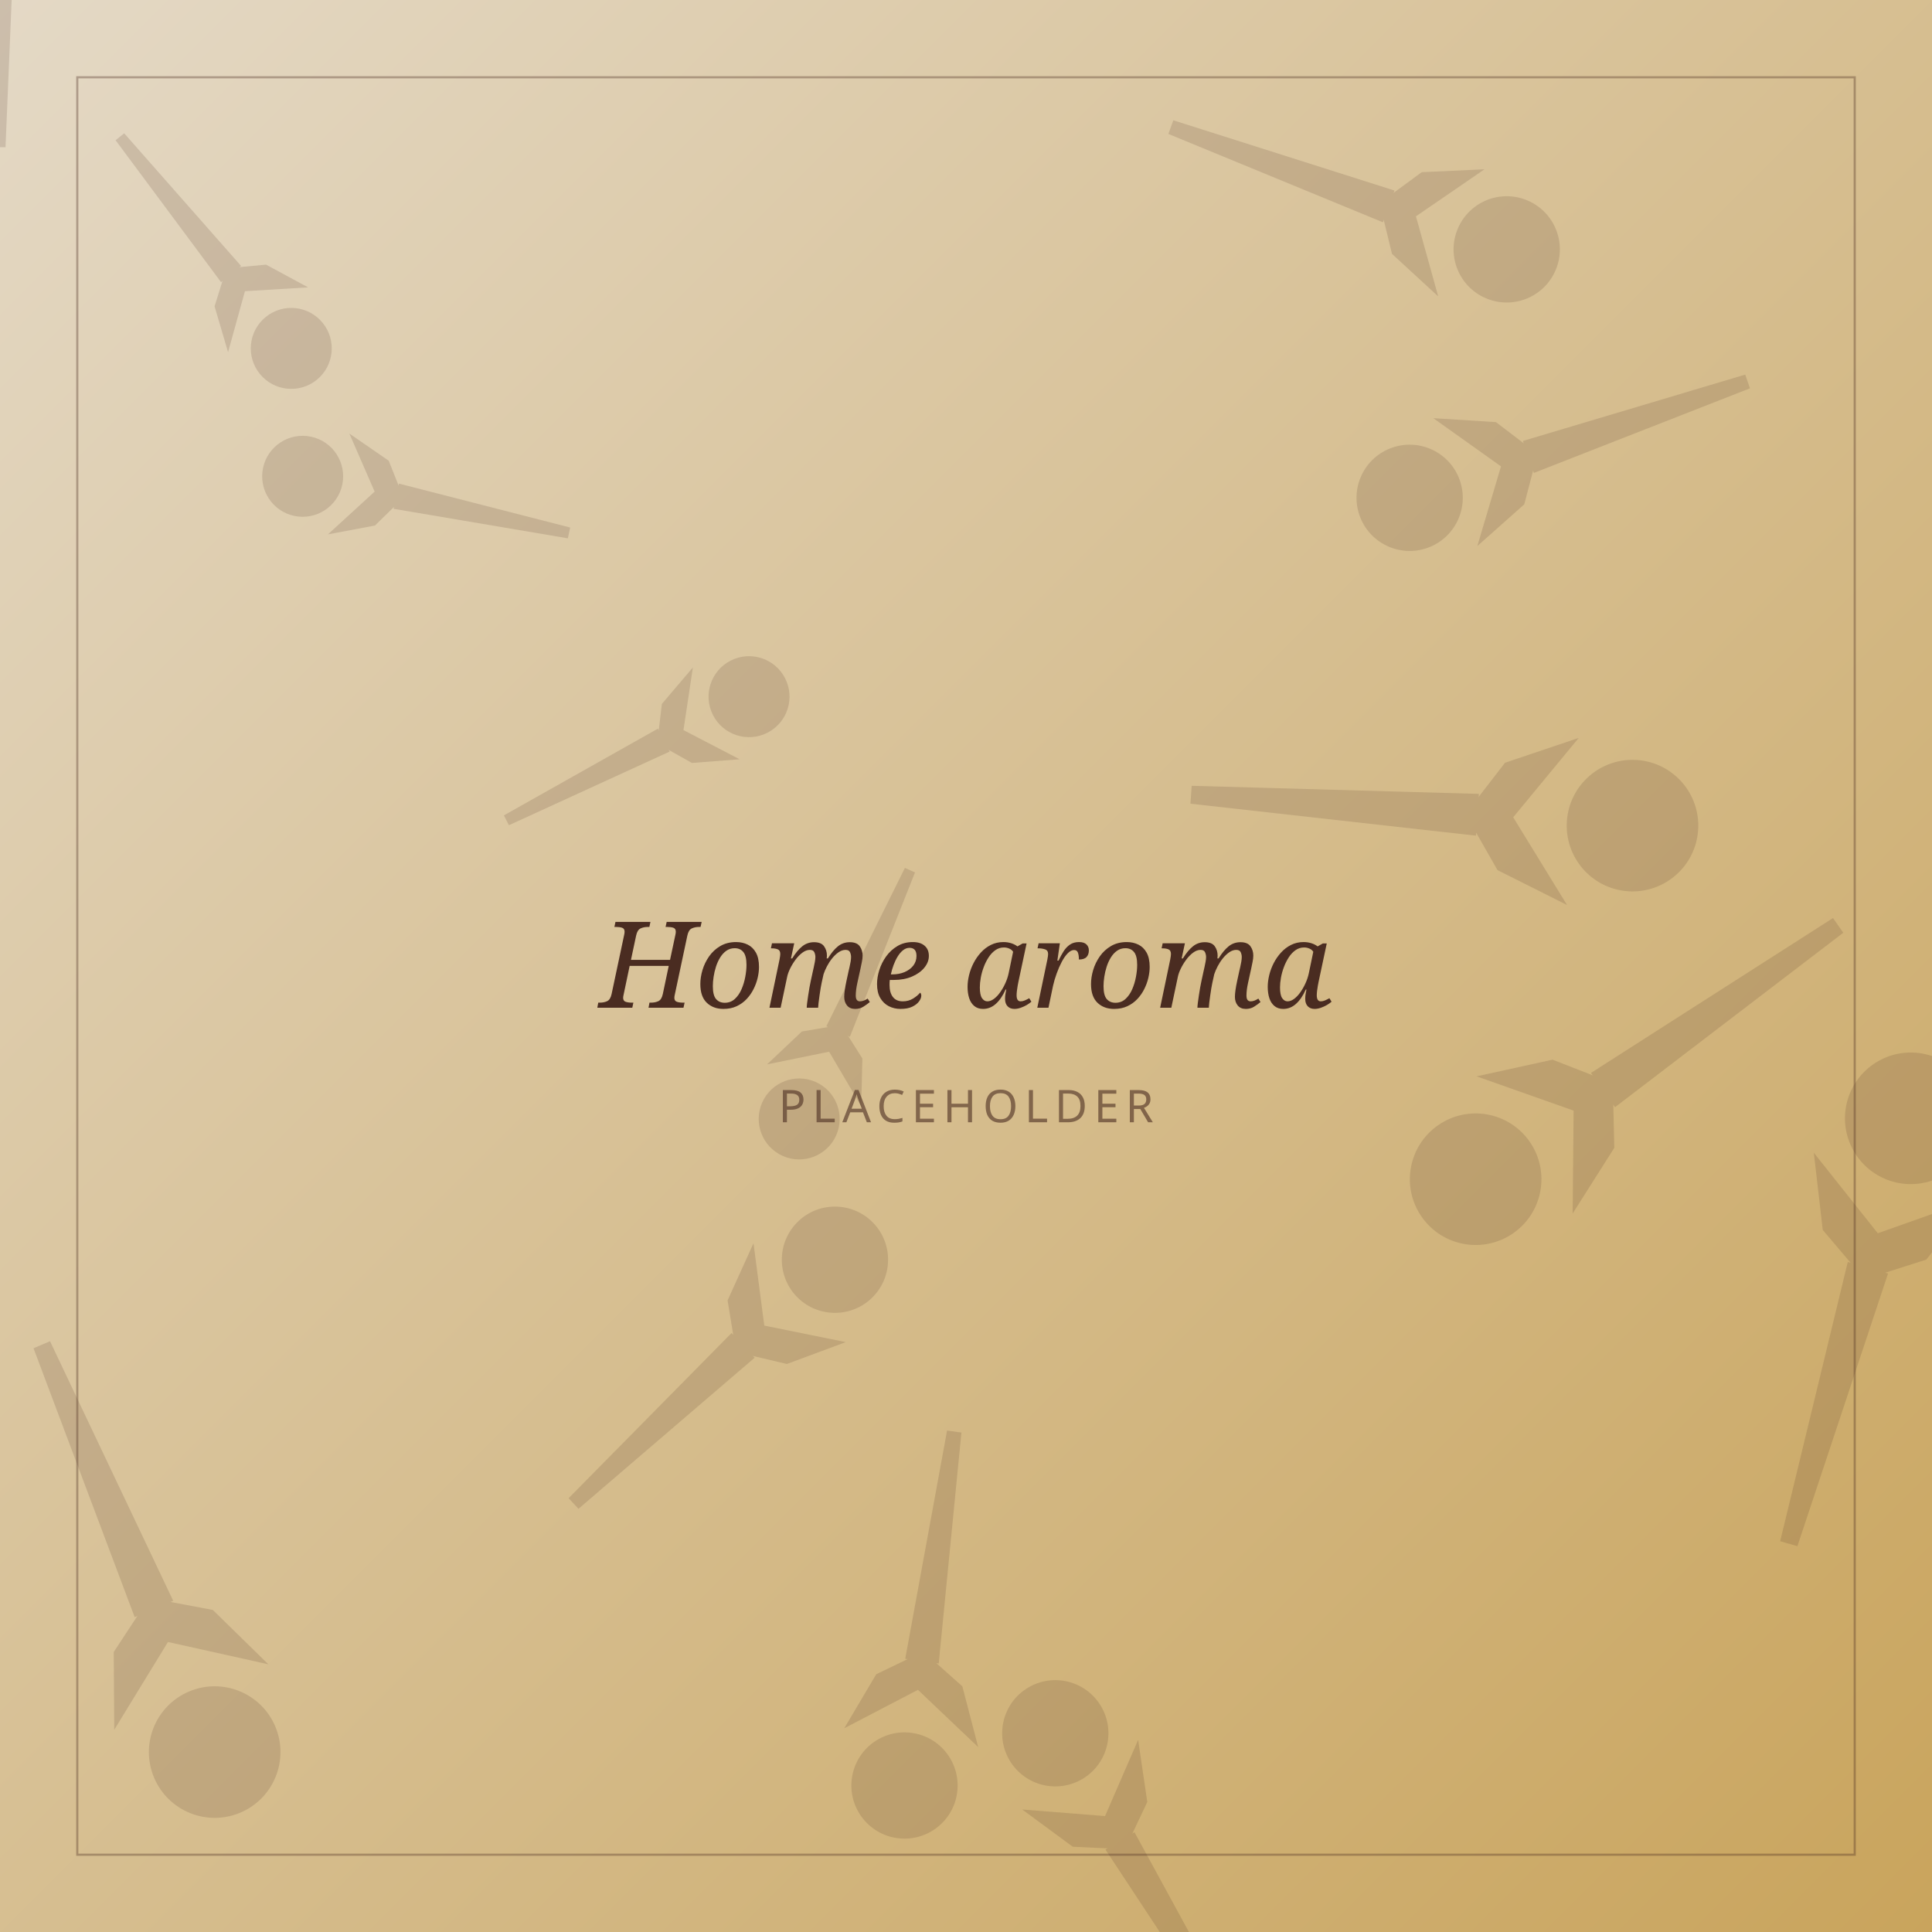
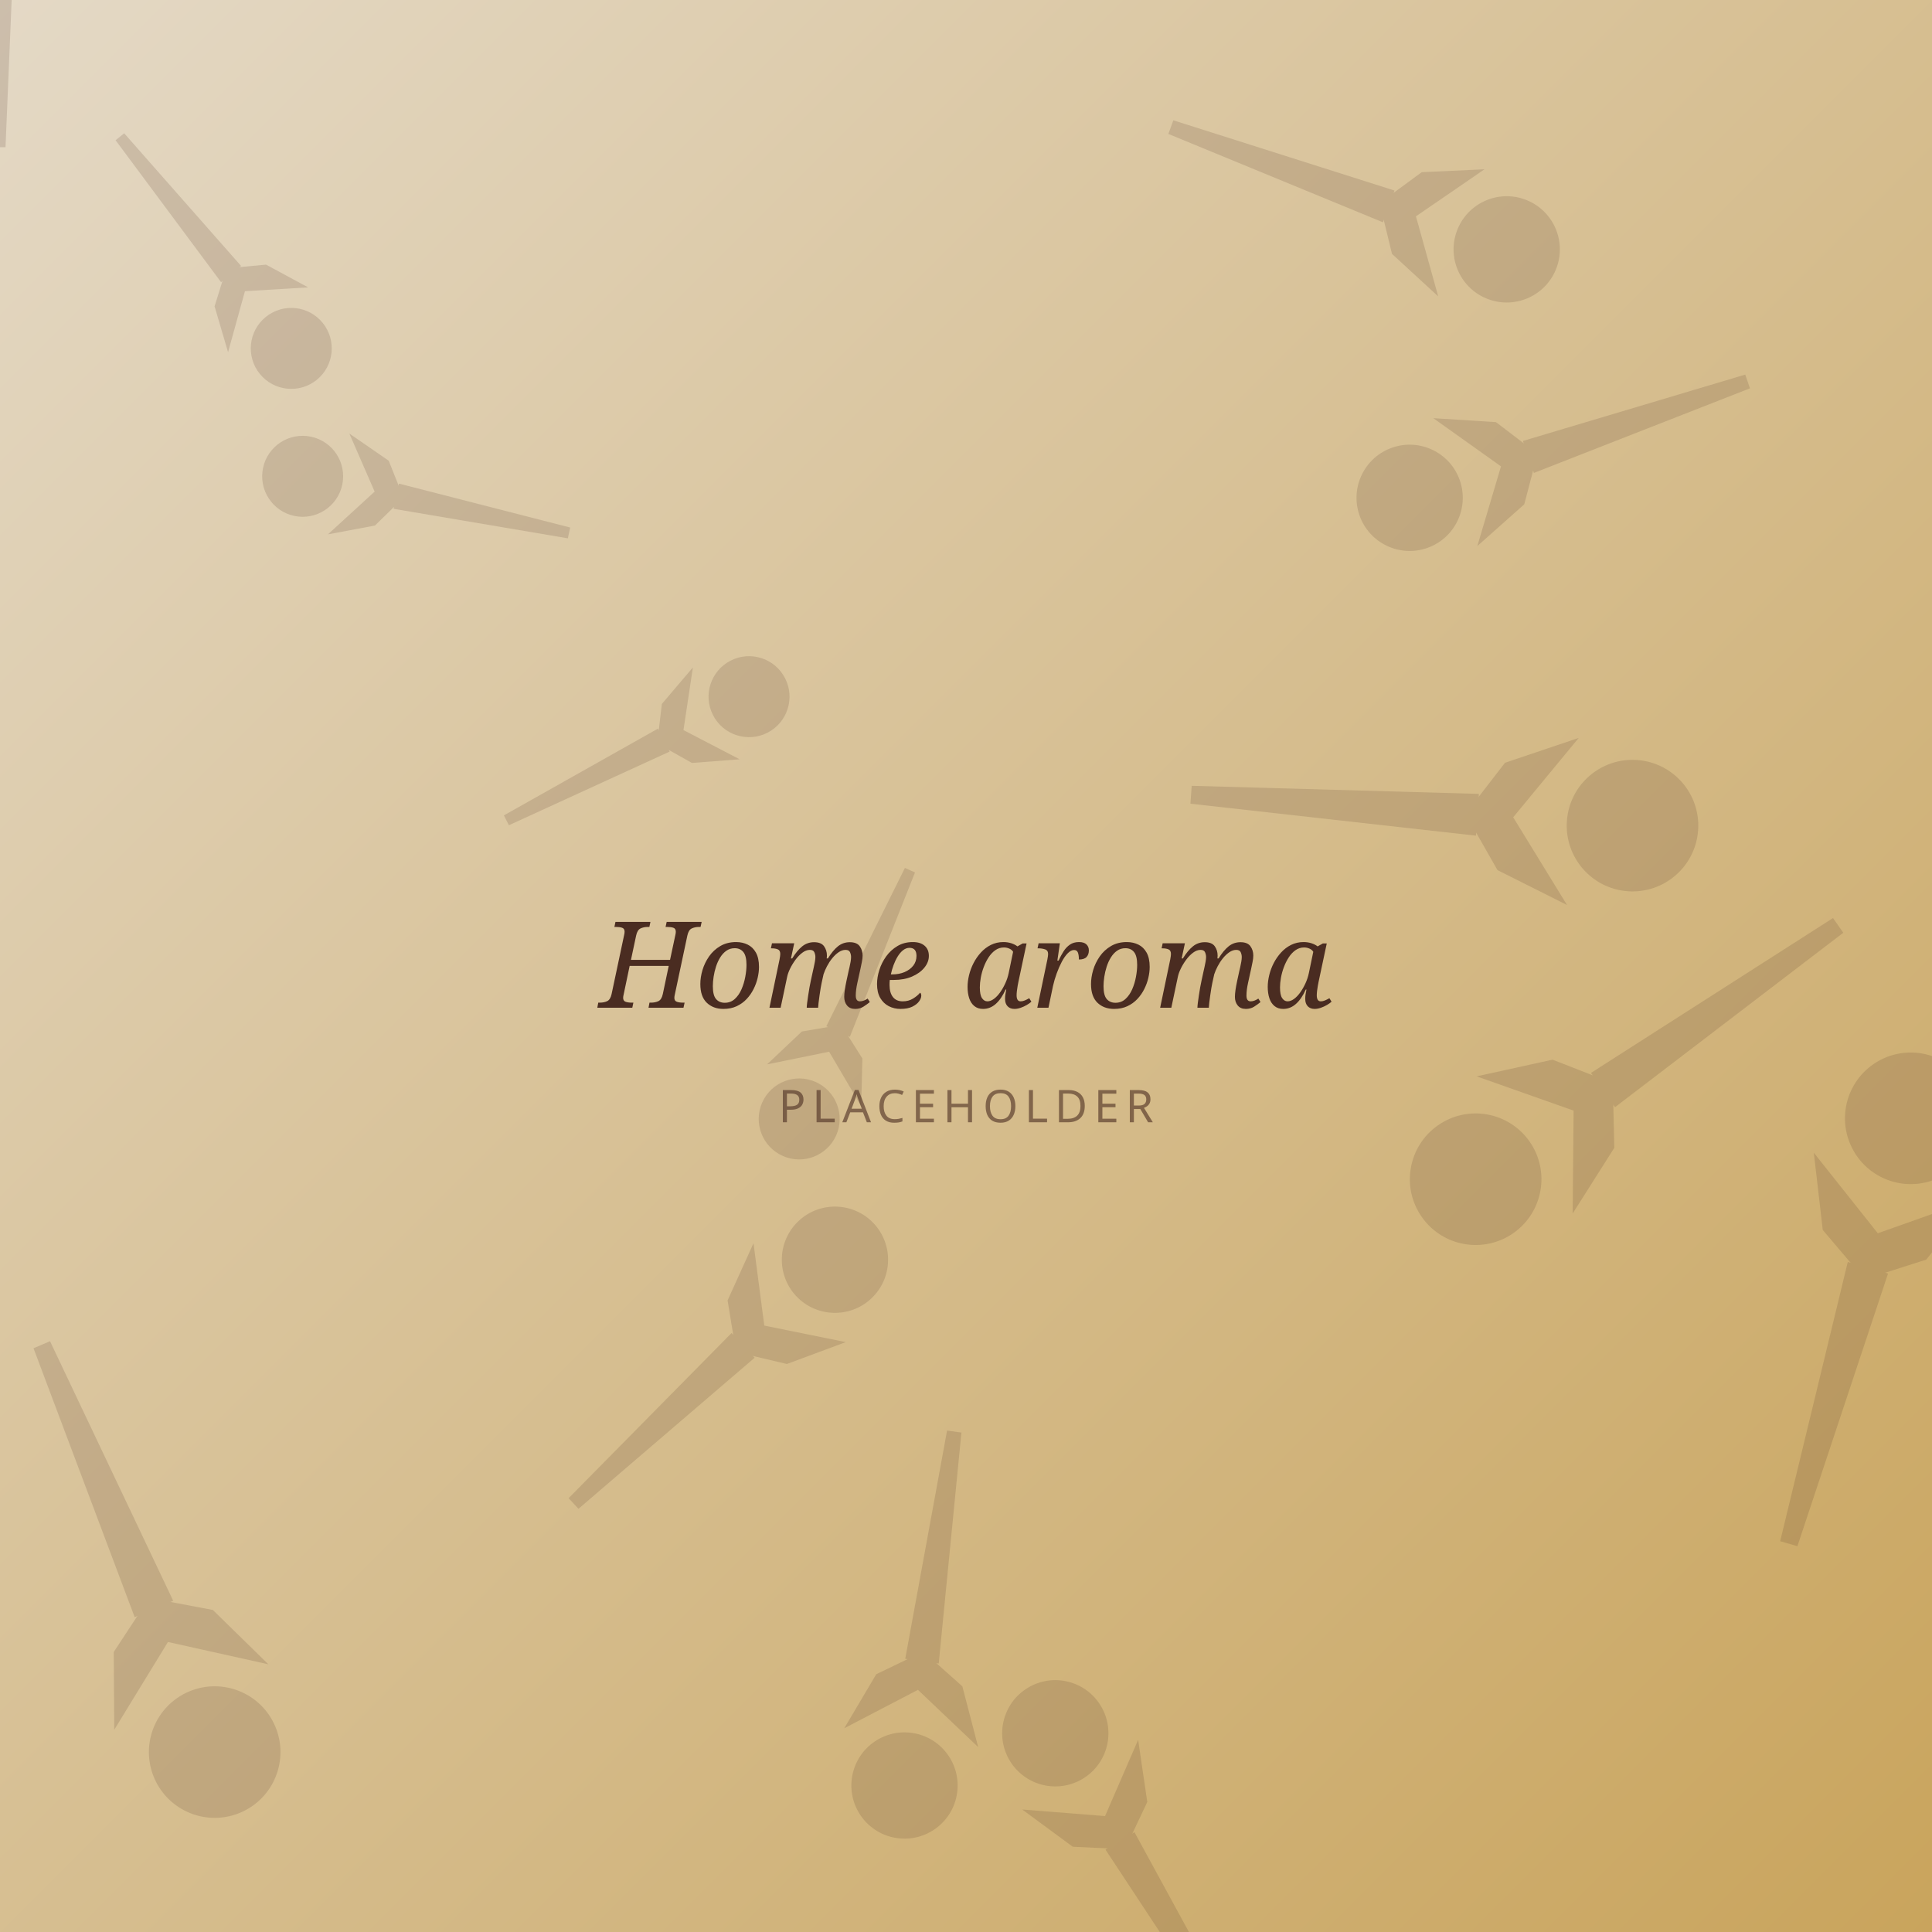
<svg xmlns="http://www.w3.org/2000/svg" width="900" height="900" viewBox="0 0 900 900">
  <defs>
    <linearGradient id="g" x1="0" y1="0" x2="1" y2="1">
      <stop offset="0" stop-color="#E4D9C6" />
      <stop offset="1" stop-color="#C9A45C" />
    </linearGradient>
  </defs>
  <rect width="900" height="900" fill="url(#g)" />
  <g transform="translate(0 0) rotate(0) scale(1.714286)" fill="#4A2C21" opacity="0.16">
    <circle cx="0" cy="-34" r="11" />
    <path d="M-14 -24 L0 -14 L14 -24 L9 -12 L0 -6 L-9 -12 Z" />
    <path d="M-3.5 -8 L3.5 -8 L1.5 40 L-1.5 40 Z" />
  </g>
  <g transform="translate(333 639) rotate(47) scale(2.25)" fill="#4A2C21" opacity="0.16">
    <circle cx="0" cy="-34" r="11" />
    <path d="M-14 -24 L0 -14 L14 -24 L9 -12 L0 -6 L-9 -12 Z" />
    <path d="M-3.5 -8 L3.5 -8 L1.5 40 L-1.5 40 Z" />
  </g>
  <g transform="translate(666 378) rotate(94) scale(2.785714)" fill="#4A2C21" opacity="0.16">
    <circle cx="0" cy="-34" r="11" />
    <path d="M-14 -24 L0 -14 L14 -24 L9 -12 L0 -6 L-9 -12 Z" />
    <path d="M-3.5 -8 L3.5 -8 L1.5 40 L-1.5 40 Z" />
  </g>
  <g transform="translate(99 117) rotate(141) scale(1.714286)" fill="#4A2C21" opacity="0.16">
    <circle cx="0" cy="-34" r="11" />
    <path d="M-14 -24 L0 -14 L14 -24 L9 -12 L0 -6 L-9 -12 Z" />
    <path d="M-3.5 -8 L3.5 -8 L1.5 40 L-1.5 40 Z" />
  </g>
  <g transform="translate(432 756) rotate(188) scale(2.25)" fill="#4A2C21" opacity="0.16">
    <circle cx="0" cy="-34" r="11" />
    <path d="M-14 -24 L0 -14 L14 -24 L9 -12 L0 -6 L-9 -12 Z" />
    <path d="M-3.5 -8 L3.5 -8 L1.5 40 L-1.5 40 Z" />
  </g>
  <g transform="translate(765 495) rotate(235) scale(2.785714)" fill="#4A2C21" opacity="0.16">
    <circle cx="0" cy="-34" r="11" />
    <path d="M-14 -24 L0 -14 L14 -24 L9 -12 L0 -6 L-9 -12 Z" />
    <path d="M-3.5 -8 L3.5 -8 L1.5 40 L-1.5 40 Z" />
  </g>
  <g transform="translate(198 234) rotate(282) scale(1.714286)" fill="#4A2C21" opacity="0.16">
    <circle cx="0" cy="-34" r="11" />
    <path d="M-14 -24 L0 -14 L14 -24 L9 -12 L0 -6 L-9 -12 Z" />
    <path d="M-3.5 -8 L3.5 -8 L1.5 40 L-1.5 40 Z" />
  </g>
  <g transform="translate(531 873) rotate(329) scale(2.25)" fill="#4A2C21" opacity="0.16">
    <circle cx="0" cy="-34" r="11" />
    <path d="M-14 -24 L0 -14 L14 -24 L9 -12 L0 -6 L-9 -12 Z" />
    <path d="M-3.5 -8 L3.5 -8 L1.5 40 L-1.5 40 Z" />
  </g>
  <g transform="translate(864 612) rotate(16) scale(2.785714)" fill="#4A2C21" opacity="0.16">
    <circle cx="0" cy="-34" r="11" />
    <path d="M-14 -24 L0 -14 L14 -24 L9 -12 L0 -6 L-9 -12 Z" />
    <path d="M-3.5 -8 L3.5 -8 L1.5 40 L-1.5 40 Z" />
  </g>
  <g transform="translate(297 351) rotate(63) scale(1.714286)" fill="#4A2C21" opacity="0.16">
    <circle cx="0" cy="-34" r="11" />
    <path d="M-14 -24 L0 -14 L14 -24 L9 -12 L0 -6 L-9 -12 Z" />
    <path d="M-3.5 -8 L3.5 -8 L1.5 40 L-1.5 40 Z" />
  </g>
  <g transform="translate(630 90) rotate(110) scale(2.25)" fill="#4A2C21" opacity="0.16">
    <circle cx="0" cy="-34" r="11" />
    <path d="M-14 -24 L0 -14 L14 -24 L9 -12 L0 -6 L-9 -12 Z" />
    <path d="M-3.5 -8 L3.5 -8 L1.5 40 L-1.5 40 Z" />
  </g>
  <g transform="translate(63 729) rotate(157) scale(2.785714)" fill="#4A2C21" opacity="0.16">
    <circle cx="0" cy="-34" r="11" />
    <path d="M-14 -24 L0 -14 L14 -24 L9 -12 L0 -6 L-9 -12 Z" />
    <path d="M-3.5 -8 L3.5 -8 L1.5 40 L-1.5 40 Z" />
  </g>
  <g transform="translate(396 468) rotate(204) scale(1.714286)" fill="#4A2C21" opacity="0.16">
    <circle cx="0" cy="-34" r="11" />
    <path d="M-14 -24 L0 -14 L14 -24 L9 -12 L0 -6 L-9 -12 Z" />
    <path d="M-3.5 -8 L3.5 -8 L1.5 40 L-1.5 40 Z" />
  </g>
  <g transform="translate(729 207) rotate(251) scale(2.25)" fill="#4A2C21" opacity="0.16">
    <circle cx="0" cy="-34" r="11" />
    <path d="M-14 -24 L0 -14 L14 -24 L9 -12 L0 -6 L-9 -12 Z" />
    <path d="M-3.5 -8 L3.5 -8 L1.5 40 L-1.5 40 Z" />
  </g>
-   <rect x="36" y="36" width="828" height="828" fill="none" stroke="#4A2C21" stroke-opacity="0.35" stroke-width="1" />
  <text x="50%" y="50%" text-anchor="middle" dominant-baseline="middle" fill="#4A2C21" font-family="Georgia, serif" font-size="56" font-style="italic">Home aroma</text>
  <text x="50%" y="522.8" text-anchor="middle" fill="#4A2C21" fill-opacity="0.6" font-family="system-ui, sans-serif" font-size="21" letter-spacing="3">PLACEHOLDER</text>
</svg>
